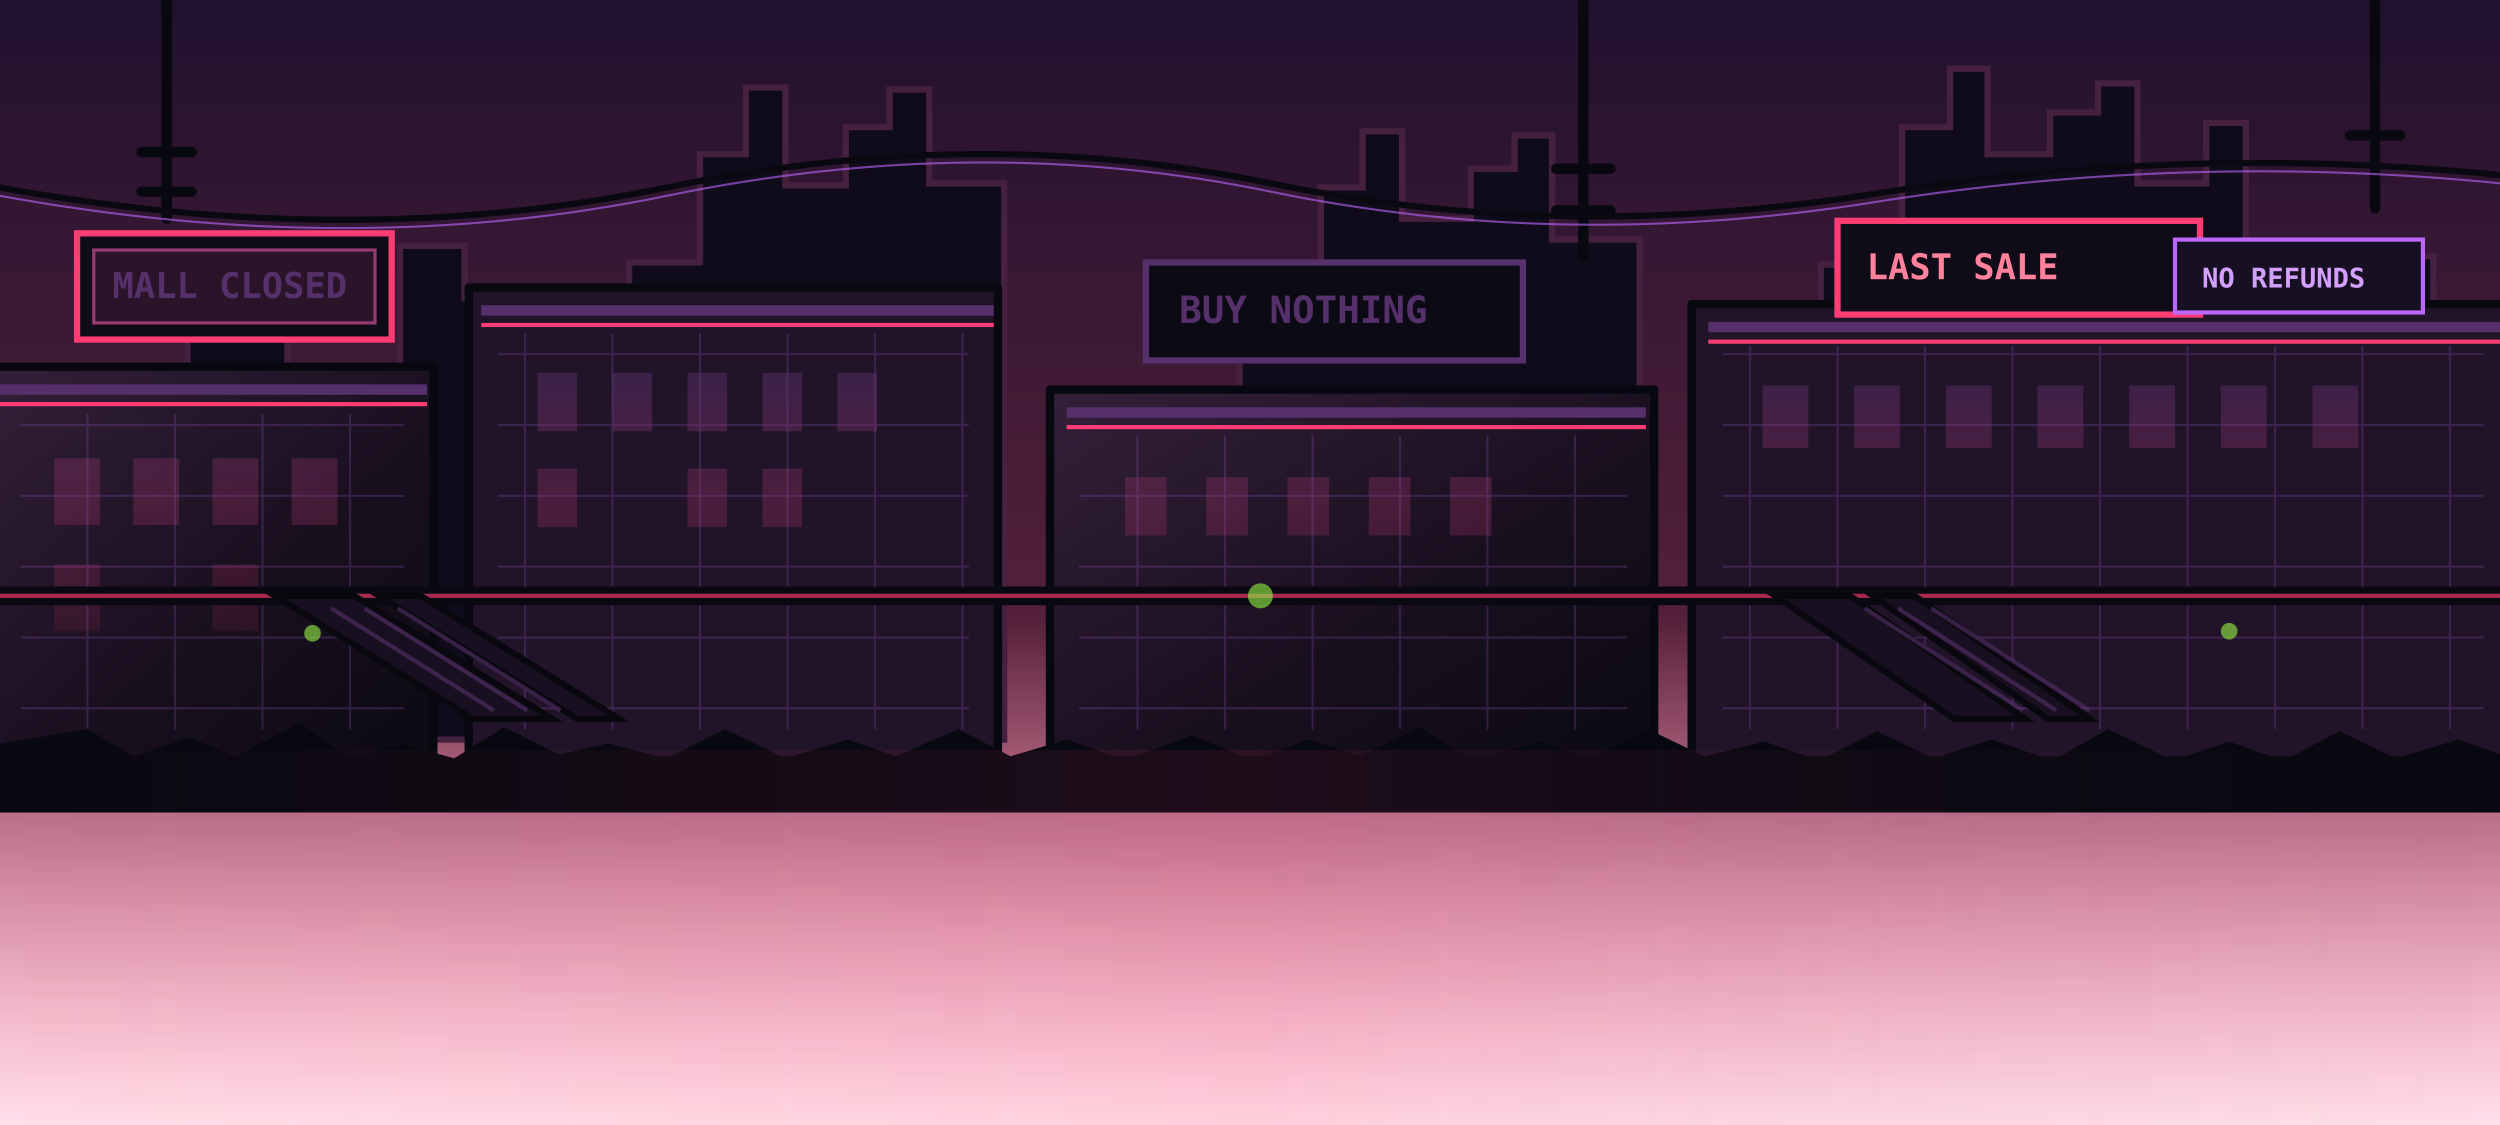
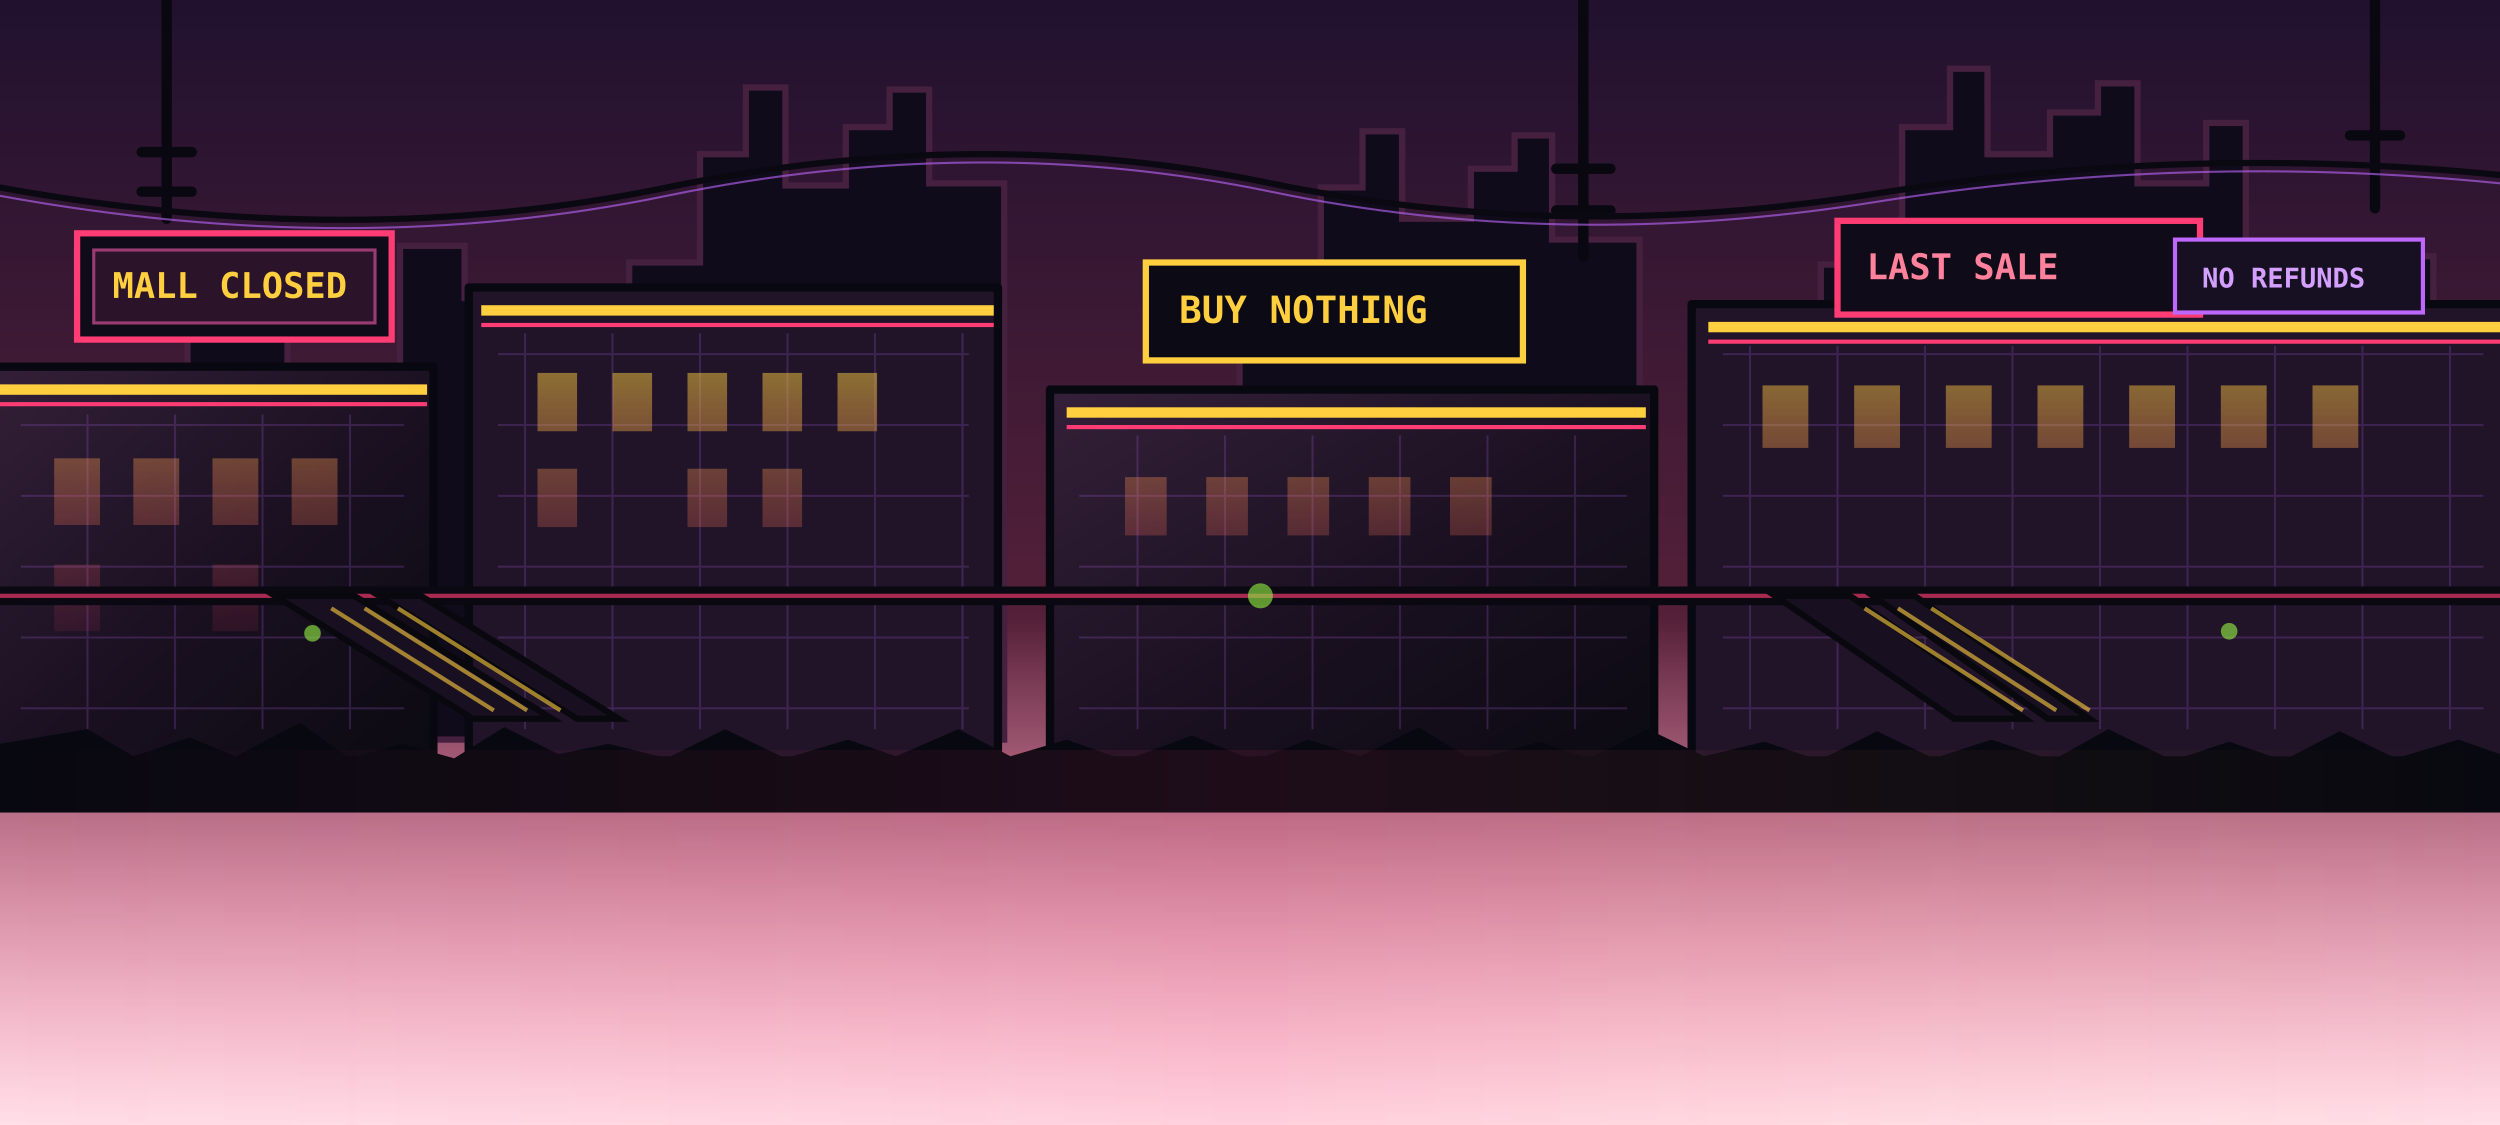
<svg xmlns="http://www.w3.org/2000/svg" viewBox="0 0 1200 540">
  <defs>
    <linearGradient id="sky" x1="0" y1="0" x2="0" y2="1">
      <stop stop-color="#20112f" />
      <stop offset=".55" stop-color="#552039" />
      <stop offset="1" stop-color="#ff3c73" stop-opacity=".16" />
    </linearGradient>
    <linearGradient id="glass" x1="0" y1="0" x2="0" y2="1">
-       <stop stop-color="#56306b" stop-opacity=".65" />
+       <stop stop-color="#ffcf3f" stop-opacity=".65" />
      <stop offset="1" stop-color="#ff3c73" stop-opacity=".12" />
    </linearGradient>
    <linearGradient id="wall" x1="0" y1="0" x2="1" y2="1">
      <stop stop-color="#342039" />
      <stop offset=".55" stop-color="#1a1020" />
      <stop offset="1" stop-color="#0b0a12" />
    </linearGradient>
    <linearGradient id="haze" x1="0" y1="0" x2="1" y2="0">
      <stop stop-color="#ff3c73" stop-opacity="0" />
      <stop offset=".5" stop-color="#ff3c73" stop-opacity=".2" />
-       <stop offset="1" stop-color="#56306b" stop-opacity="0" />
+       <stop offset="1" stop-color="#ffcf3f" stop-opacity="0" />
    </linearGradient>
    <pattern id="tiles" width="42" height="34" patternUnits="userSpaceOnUse">
      <path d="M0 0h42v34H0z" fill="none" stroke="#bd67ff" stroke-width="1" opacity=".18" />
    </pattern>
  </defs>
  <rect width="1200" height="540" fill="url(#sky)" />
  <g fill="#100b1b" stroke="#45203f" stroke-width="3">
    <path d="M0 355V205h90v-45h48v30h54v-72h31v25h36v212z" />
    <path d="M255 355V171h47v-45h34v-52h22v-32h19v47h29v-28h21v-18h19v45h36v267z" />
    <path d="M520 355V215h75v-78h39v-47h20v-27h19v42h33v-24h21v-16h18v50h42v240z" />
    <path d="M814 355V167h60v-40h39v-66h23v-28h18v41h30v-20h23v-14h19v48h33v-29h19v64h90v232z" />
  </g>
  <g stroke="#080810" stroke-width="4" stroke-linejoin="round">
    <path d="M-10 365V176h218v189z" fill="url(#wall)" />
    <path d="M225 365V138h254v227z" fill="#211428" />
    <path d="M504 365V187h290v178z" fill="url(#wall)" />
    <path d="M812 365V146h398v219z" fill="#211328" />
  </g>
  <path d="M10 199h184v151H10zM239 160h226v190H239zM518 209h263v141H518zM827 166h365v184H827z" fill="url(#tiles)" />
  <g fill="url(#glass)" opacity=".75">
    <path d="M26 220h22v32H26zM64 220h22v32H64zM102 220h22v32h-22zM140 220h22v32h-22zM26 271h22v32H26zM102 271h22v32h-22zM258 179h19v28h-19zM294 179h19v28h-19zM330 179h19v28h-19zM366 179h19v28h-19zM402 179h19v28h-19zM258 225h19v28h-19zM330 225h19v28h-19zM366 225h19v28h-19zM540 229h20v28h-20zM579 229h20v28h-20zM618 229h20v28h-20zM657 229h20v28h-20zM696 229h20v28h-20zM846 185h22v30h-22zM890 185h22v30h-22zM934 185h22v30h-22zM978 185h22v30h-22zM1022 185h22v30h-22zM1066 185h22v30h-22zM1110 185h22v30h-22z" />
  </g>
  <g fill="none" stroke-width="5">
-     <path d="M0 187h205M231 149h246M512 198h278M820 157h380" stroke="#56306b" />
+     <path d="M0 187h205M231 149h246M512 198h278M820 157h380" stroke="#ffcf3f" />
    <path d="M0 194h205M231 156h246M512 205h278M820 164h380" stroke="#ff3c73" stroke-width="2" />
  </g>
  <path d="M37 112h151v51H37z" fill="#100b18" stroke="#ff3c73" stroke-width="3" />
  <path d="M45 120h135v35H45z" fill="#2b1429" stroke="#9b3b74" stroke-width="1.5" />
-   <text x="54" y="143" fill="#56306b" font-family="monospace" font-size="17" font-weight="900">MALL CLOSED</text>
-   <path d="M550 126h181v47H550z" fill="#0c0a14" stroke="#56306b" stroke-width="3" />
-   <text x="566" y="155" fill="#56306b" font-family="monospace" font-size="18" font-weight="900">BUY NOTHING</text>
+   <text x="54" y="143" fill="#ffcf3f" font-family="monospace" font-size="17" font-weight="900">MALL CLOSED</text>
+   <path d="M550 126h181v47H550z" fill="#0c0a14" stroke="#ffcf3f" stroke-width="3" />
+   <text x="566" y="155" fill="#ffcf3f" font-family="monospace" font-size="18" font-weight="900">BUY NOTHING</text>
  <path d="M882 106h174v45H882z" fill="#100b18" stroke="#ff3c73" stroke-width="3" />
  <text x="896" y="134" fill="#ff819c" font-family="monospace" font-size="17" font-weight="900">LAST SALE</text>
  <path d="M1044 115h119v35h-119z" fill="#171022" stroke="#bd67ff" stroke-width="2" />
  <text x="1057" y="138" fill="#d4a0ff" font-family="monospace" font-size="13" font-weight="900">NO REFUNDS</text>
  <path d="M0 286h1200" stroke="#0a0911" stroke-width="9" />
  <path d="M0 286h1200" stroke="#ff3c73" stroke-width="2" opacity=".65" />
  <path d="M170 286 265 345h-38l-95-59zM202 286l95 59h-20l-95-59z" fill="#181020" stroke="#09080f" stroke-width="3" />
  <path d="M888 286 972 345h-34l-86-59zM919 286l84 59h-20l-84-59z" fill="#181020" stroke="#09080f" stroke-width="3" />
-   <g stroke="#56306b" stroke-width="2" opacity=".6">
+   <g stroke="#ffcf3f" stroke-width="2" opacity=".6">
    <path d="M159 292l78 49m-62-49 78 49m-62-49 78 49m626-49 76 49m-60-49 76 49m-60-49 76 49" />
  </g>
  <g fill="none" stroke-linecap="round">
    <path d="M80 0v105m-12-32h24m-24 19h24M760 0v123m-13-42h26m-26 20h26M1140 0v100m-12-35h24" stroke="#090810" stroke-width="5" />
    <path d="M0 90Q170 121 320 90T610 88T900 93T1200 84" stroke="#0a0810" stroke-width="3" />
    <path d="M0 94Q170 125 320 94T610 92T900 97T1200 88" stroke="#bd67ff" stroke-width="1" opacity=".6" />
  </g>
  <g fill="#8ee342" opacity=".65">
    <circle cx="150" cy="304" r="4" />
    <circle cx="605" cy="286" r="6" />
    <circle cx="1070" cy="303" r="4" />
  </g>
  <path d="M0 357 42 350 64 363 91 354 113 363 144 347 168 364 193 357 218 364 242 349 268 362 292 357 320 364 348 350 377 364 407 355 430 363 460 350 485 363 512 355 540 365 572 353 602 365 628 355 653 363 681 349 707 365 739 356 763 364 791 350 818 363 847 356 873 365 901 351 928 364 956 355 985 365 1012 350 1043 365 1070 356 1096 365 1123 351 1150 364 1180 355 1200 362V390H0Z" fill="#080810" />
  <rect y="360" width="1200" height="180" fill="url(#haze)" opacity=".45" />
</svg>
